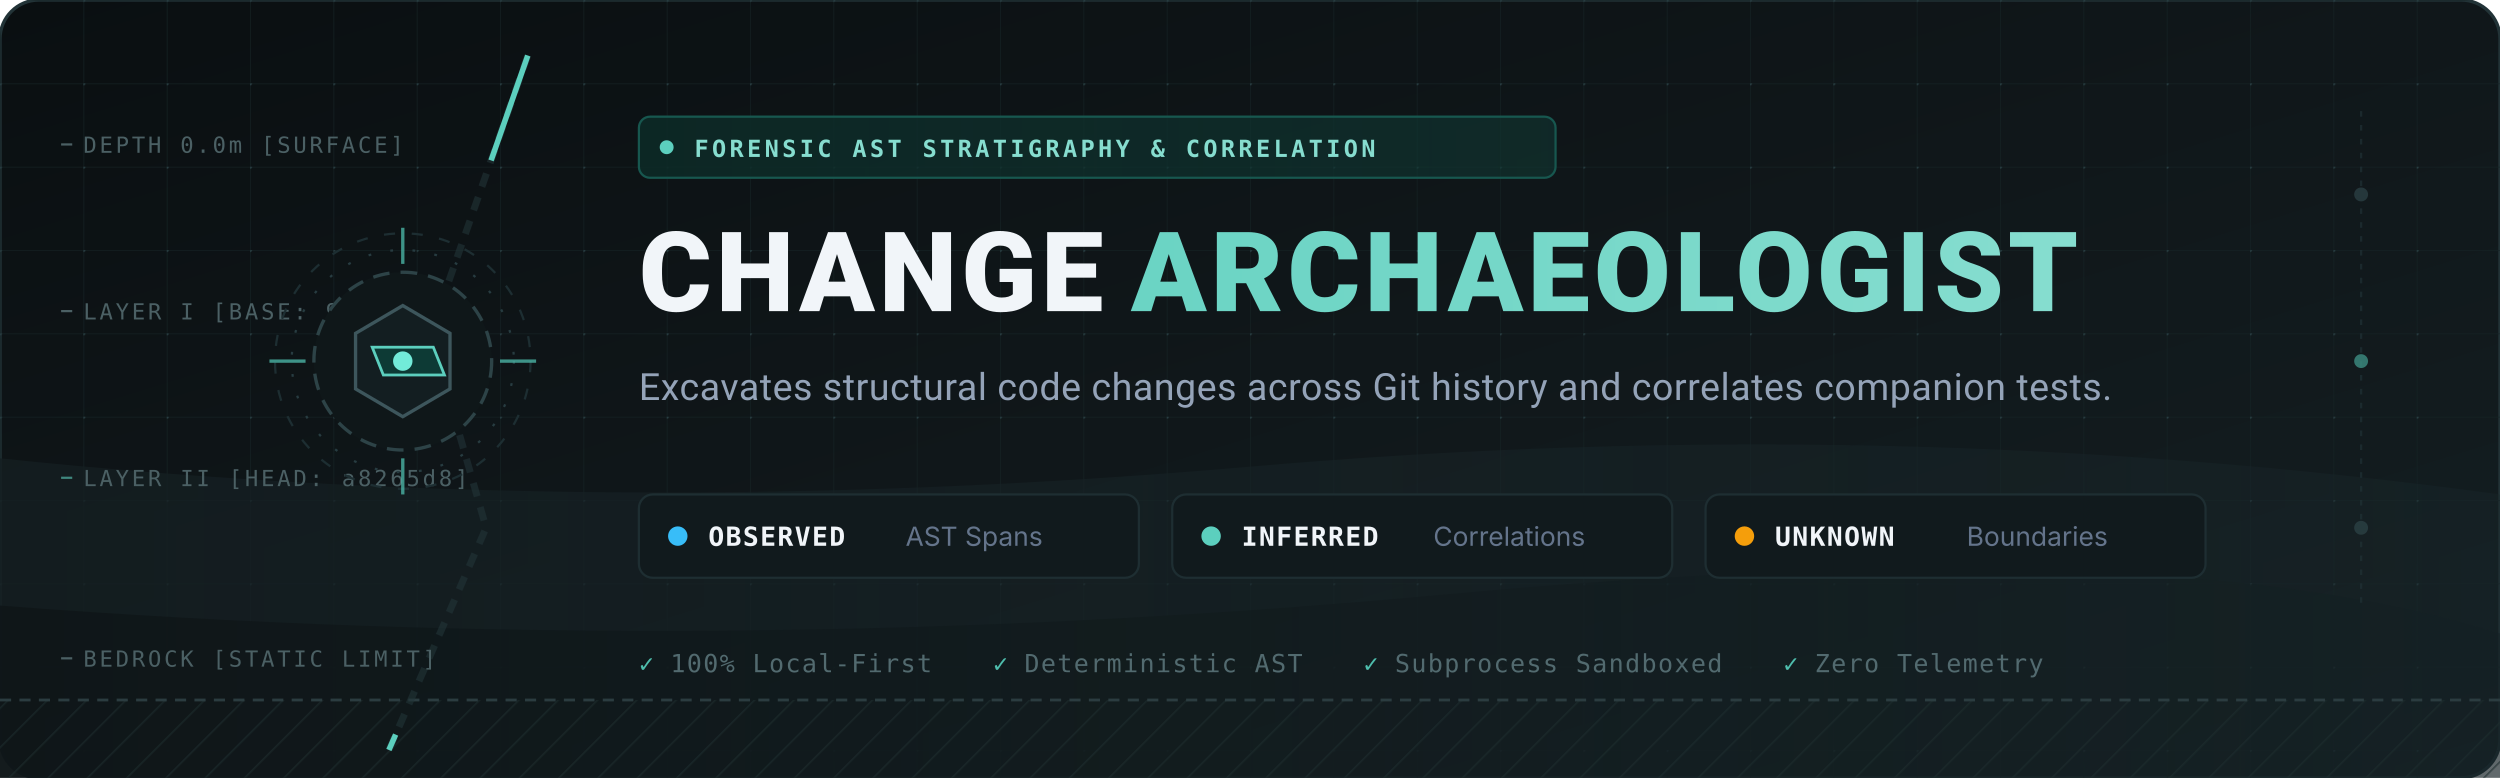
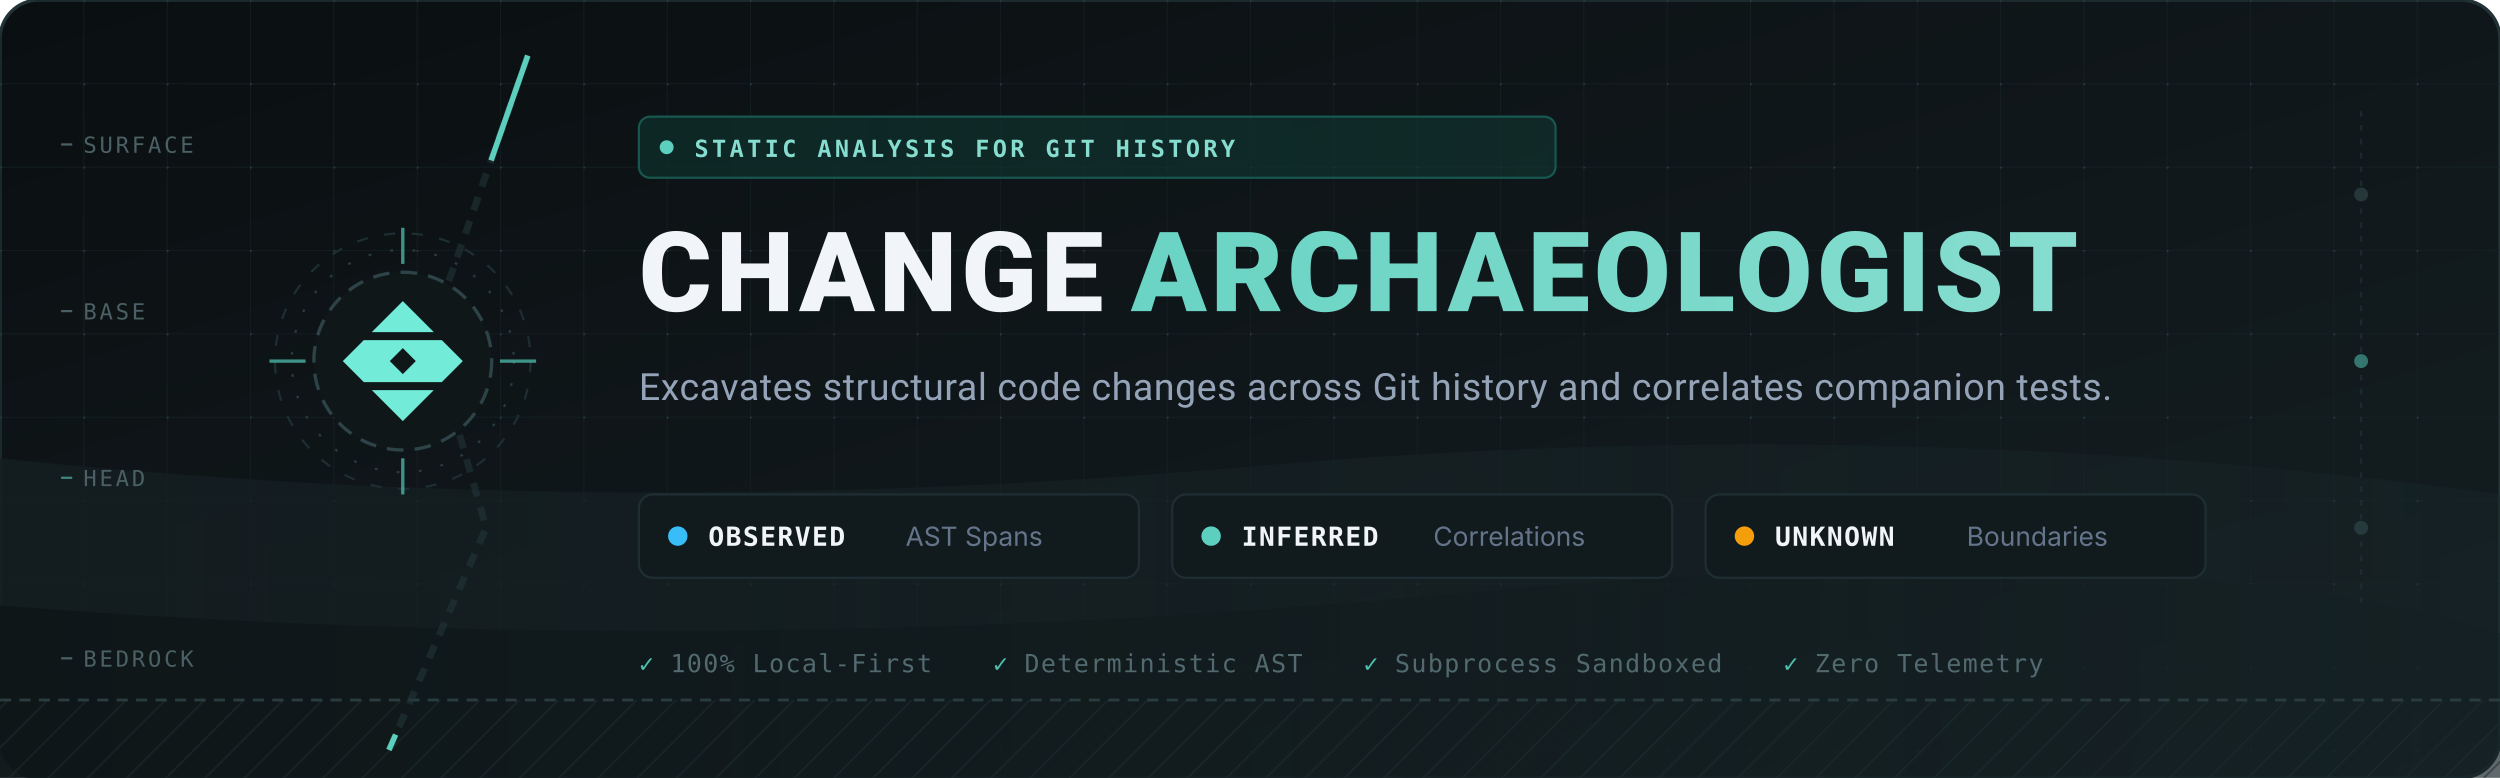
<svg xmlns="http://www.w3.org/2000/svg" viewBox="0 0 900 280" width="100%" height="100%" preserveAspectRatio="xMidYMid meet">
  <defs>
    <linearGradient id="bgGrad" x1="0%" y1="0%" x2="100%" y2="100%">
      <stop offset="0%" stop-color="#0A0F11" />
      <stop offset="50%" stop-color="#10171A" />
      <stop offset="100%" stop-color="#141F22" />
    </linearGradient>
    <linearGradient id="verdigrisTitleGrad" x1="0%" y1="0%" x2="100%" y2="0%">
      <stop offset="0%" stop-color="#5CCFBE" />
      <stop offset="100%" stop-color="#86DDCF" />
    </linearGradient>
    <linearGradient id="strataGrad1" x1="0%" y1="0%" x2="100%" y2="0%">
      <stop offset="0%" stop-color="#141E21" stop-opacity="0.8" />
      <stop offset="100%" stop-color="#1A282C" stop-opacity="0.35" />
    </linearGradient>
    <linearGradient id="strataGrad2" x1="0%" y1="0%" x2="100%" y2="0%">
      <stop offset="0%" stop-color="#0E1517" stop-opacity="0.9" />
      <stop offset="100%" stop-color="#142023" stop-opacity="0.5" />
    </linearGradient>
    <linearGradient id="badgeGrad" x1="0%" y1="0%" x2="100%" y2="0%">
      <stop offset="0%" stop-color="#0C2926" stop-opacity="0.9" />
      <stop offset="100%" stop-color="#103632" stop-opacity="0.6" />
    </linearGradient>
    <pattern id="archGrid" width="30" height="30" patternUnits="userSpaceOnUse">
      <path d="M 30 0 L 0 0 0 30" fill="none" stroke="#172427" stroke-width="0.6" stroke-opacity="0.7" />
      <circle cx="0" cy="0" r="0.8" fill="#24373B" />
    </pattern>
    <pattern id="bedrockHatch" width="10" height="10" patternTransform="rotate(45 0 0)" patternUnits="userSpaceOnUse">
      <line x1="0" y1="0" x2="0" y2="10" stroke="#1F2D30" stroke-width="1.2" stroke-opacity="0.6" />
    </pattern>
    <style>
      /* 1. Ultra-Slow, Calm Optical Theodolite Rotation (Origin: 145px, 130px) */
      .anim-survey-outer {
        transform-origin: 145px 130px;
        animation: spinClockwise 48s linear infinite;
      }
      .anim-survey-inner {
        transform-origin: 145px 130px;
        animation: spinCounter 36s linear infinite;
      }
      @keyframes spinClockwise {
        from { transform: rotate(0deg); }
        to { transform: rotate(360deg); }
      }
      @keyframes spinCounter {
        from { transform: rotate(360deg); }
        to { transform: rotate(0deg); }
      }

      /* 2. Calm, Slow Geological Fault Signal Pulse */
      .anim-fault-pulse {
        stroke-dasharray: 40 220;
        animation: faultTravel 4.5s ease-in-out infinite;
      }
      @keyframes faultTravel {
        0% { stroke-dashoffset: 260; opacity: 0.15; }
        30% { opacity: 0.9; }
        70% { opacity: 0.8; }
        100% { stroke-dashoffset: 0; opacity: 0.15; }
      }

      /* 3. Subtle Status Glow */
      .anim-badge-dot {
        animation: badgeGlow 3s ease-in-out infinite alternate;
      }
      @keyframes badgeGlow {
        0% { opacity: 0.6; }
        100% { opacity: 1; filter: drop-shadow(0 0 3px #5CCFBE); }
      }

      /* Accessibility Reduced Motion */
      @media (prefers-reduced-motion: reduce) {
        .anim-survey-outer, .anim-survey-inner, .anim-fault-pulse, .anim-badge-dot {
          animation: none !important;
        }
      }
    </style>
  </defs>
  <rect width="900" height="280" rx="14" fill="url(#bgGrad)" stroke="#223337" stroke-width="1.2" />
  <rect width="900" height="280" rx="14" fill="url(#archGrid)" />
  <path d="M 0 165 Q 220 188 450 168 T 900 178 L 900 280 L 0 280 Z" fill="url(#strataGrad1)" />
  <path d="M 0 218 Q 260 238 520 214 T 900 228 L 900 280 L 0 280 Z" fill="url(#strataGrad2)" />
  <path d="M 0 252 L 900 252 L 900 280 L 0 280 Z" fill="url(#bedrockHatch)" />
  <line x1="0" y1="252" x2="900" y2="252" stroke="#2B3C40" stroke-width="1" stroke-dasharray="4 3" />
  <path d="M 190 20 L 155 120 L 175 190 L 140 270" fill="none" stroke="#213337" stroke-width="2.5" stroke-dasharray="5 4" opacity="0.6" />
  <path d="M 190 20 L 155 120 L 175 190 L 140 270" fill="none" stroke="#5CCFBE" stroke-width="2" class="anim-fault-pulse" />
  <g font-family="ui-monospace, SFMono-Regular, Menlo, Monaco, Consolas, monospace" font-size="8" fill="#4B6064" letter-spacing="1">
-     <text x="30" y="55">DEPTH 0.0m [SURFACE]</text>
+     <text x="30" y="55">SURFACE</text>
    <line x1="22" y1="52" x2="26" y2="52" stroke="#4B6064" stroke-width="0.8" />
-     <text x="30" y="115">LAYER I [BASE: 9a8bf4e]</text>
+     <text x="30" y="115">BASE</text>
    <line x1="22" y1="112" x2="26" y2="112" stroke="#4B6064" stroke-width="0.8" />
-     <text x="30" y="175">LAYER II [HEAD: a8265d8]</text>
+     <text x="30" y="175">HEAD</text>
    <line x1="22" y1="172" x2="26" y2="172" stroke="#5CCFBE" stroke-width="0.8" opacity="0.6" />
-     <text x="30" y="240">BEDROCK [STATIC LIMIT]</text>
+     <text x="30" y="240">BEDROCK</text>
    <line x1="22" y1="237" x2="26" y2="237" stroke="#4B6064" stroke-width="0.8" />
  </g>
  <g>
    <g class="anim-survey-outer">
      <circle cx="145" cy="130" r="46" fill="none" stroke="#1D2E32" stroke-width="0.8" stroke-dasharray="4 6" />
      <circle cx="145" cy="130" r="40" fill="none" stroke="#273C41" stroke-width="0.8" stroke-dasharray="1 7" />
    </g>
    <g class="anim-survey-inner">
      <circle cx="145" cy="130" r="32" fill="#0F1719" stroke="#2D4347" stroke-width="1.2" stroke-dasharray="6 4" />
    </g>
    <line x1="97" y1="130" x2="110" y2="130" stroke="#4EBEAD" stroke-width="1.2" opacity="0.75" />
    <line x1="180" y1="130" x2="193" y2="130" stroke="#4EBEAD" stroke-width="1.2" opacity="0.75" />
    <line x1="145" y1="82" x2="145" y2="95" stroke="#4EBEAD" stroke-width="1.2" opacity="0.75" />
    <line x1="145" y1="165" x2="145" y2="178" stroke="#4EBEAD" stroke-width="1.2" opacity="0.75" />
-     <polygon points="145,110 162,120 162,140 145,150 128,140 128,120" fill="#131E21" stroke="#3D565C" stroke-width="1.2" />
-     <path d="M 134 125 L 156 125 L 160 135 L 138 135 Z" fill="#0D3A35" stroke="#5CCFBE" stroke-width="1" />
-     <circle cx="145" cy="130" r="3.5" fill="#72EBD9" />
+     <path transform="translate(121.96 106.96) scale(0.18)" fill="#72EBD9" fill-rule="evenodd" d="M128 8L190 70H66ZM50 86H206L248 128L206 170H50L8 128ZM128 102L102 128L128 154L154 128ZM128 248L66 186H190Z" />
  </g>
  <g transform="translate(230, 0)">
    <g transform="translate(0, 42)">
      <rect width="330" height="22" rx="4" fill="url(#badgeGrad)" stroke="#17574F" stroke-width="0.8" />
      <circle cx="10" cy="11" r="2.5" fill="#5CCFBE" class="anim-badge-dot" />
      <text x="20" y="14.5" font-family="ui-monospace, SFMono-Regular, Menlo, Monaco, Consolas, monospace" font-size="8.5" font-weight="700" fill="#86DDCF" letter-spacing="1.2">
-         FORENSIC AST STRATIGRAPHY &amp; CORRELATION
+         STATIC ANALYSIS FOR GIT HISTORY
      </text>
    </g>
    <g transform="translate(0, 112)">
      <text font-family="-apple-system, BlinkMacSystemFont, 'Segoe UI', Roboto, Helvetica, Arial, sans-serif" font-weight="900" font-size="40" letter-spacing="1.5">
        <tspan fill="#F1F5F9">CHANGE </tspan>
        <tspan fill="url(#verdigrisTitleGrad)">ARCHAEOLOGIST</tspan>
      </text>
    </g>
    <text x="0" y="144" font-family="-apple-system, BlinkMacSystemFont, 'Segoe UI', Roboto, Helvetica, Arial, sans-serif" font-size="13.5" font-weight="400" fill="#94A3B8" letter-spacing="0.2">
      Excavates structural code changes across Git history and correlates companion tests.
    </text>
    <g transform="translate(0, 178)">
      <g transform="translate(0, 0)">
        <rect width="180" height="30" rx="5" fill="#111A1D" stroke="#1E2E32" stroke-width="0.8" />
        <circle cx="14" cy="15" r="3.5" fill="#38BDF8" />
        <text x="25" y="18.5" font-family="ui-monospace, SFMono-Regular, Menlo, Monaco, Consolas, monospace" font-size="9.5" font-weight="700" fill="#F1F5F9" letter-spacing="0.5">OBSERVED</text>
        <text x="96" y="18.5" font-family="-apple-system, BlinkMacSystemFont, sans-serif" font-size="9.5" fill="#64748B">AST Spans</text>
      </g>
      <g transform="translate(192, 0)">
        <rect width="180" height="30" rx="5" fill="#111A1D" stroke="#1E2E32" stroke-width="0.8" />
        <circle cx="14" cy="15" r="3.5" fill="#5CCFBE" />
        <text x="25" y="18.5" font-family="ui-monospace, SFMono-Regular, Menlo, Monaco, Consolas, monospace" font-size="9.5" font-weight="700" fill="#F1F5F9" letter-spacing="0.5">INFERRED</text>
        <text x="94" y="18.5" font-family="-apple-system, BlinkMacSystemFont, sans-serif" font-size="9.5" fill="#64748B">Correlations</text>
      </g>
      <g transform="translate(384, 0)">
        <rect width="180" height="30" rx="5" fill="#111A1D" stroke="#1E2E32" stroke-width="0.8" />
        <circle cx="14" cy="15" r="3.5" fill="#F59E0B" />
        <text x="25" y="18.5" font-family="ui-monospace, SFMono-Regular, Menlo, Monaco, Consolas, monospace" font-size="9.5" font-weight="700" fill="#F1F5F9" letter-spacing="0.5">UNKNOWN</text>
        <text x="94" y="18.5" font-family="-apple-system, BlinkMacSystemFont, sans-serif" font-size="9.5" fill="#64748B">Boundaries</text>
      </g>
    </g>
    <g transform="translate(0, 242)" font-family="ui-monospace, SFMono-Regular, Menlo, Monaco, Consolas, monospace" font-size="9" fill="#526A6F" letter-spacing="0.5">
      <text x="0" y="0">
        <tspan fill="#4EBEAD">✓</tspan> 100% Local-First
        <tspan dx="16" fill="#4EBEAD">✓</tspan> Deterministic AST
        <tspan dx="16" fill="#4EBEAD">✓</tspan> Subprocess Sandboxed
        <tspan dx="16" fill="#4EBEAD">✓</tspan> Zero Telemetry
      </text>
    </g>
  </g>
  <g transform="translate(850, 40)" opacity="0.7">
    <line x1="0" y1="0" x2="0" y2="180" stroke="#1F3035" stroke-width="0.8" stroke-dasharray="2 3" />
    <circle cx="0" cy="30" r="2.5" fill="#2E4449" />
    <circle cx="0" cy="90" r="2.5" fill="#4EBEAD" opacity="0.8" />
    <circle cx="0" cy="150" r="2.5" fill="#2E4449" />
  </g>
</svg>
